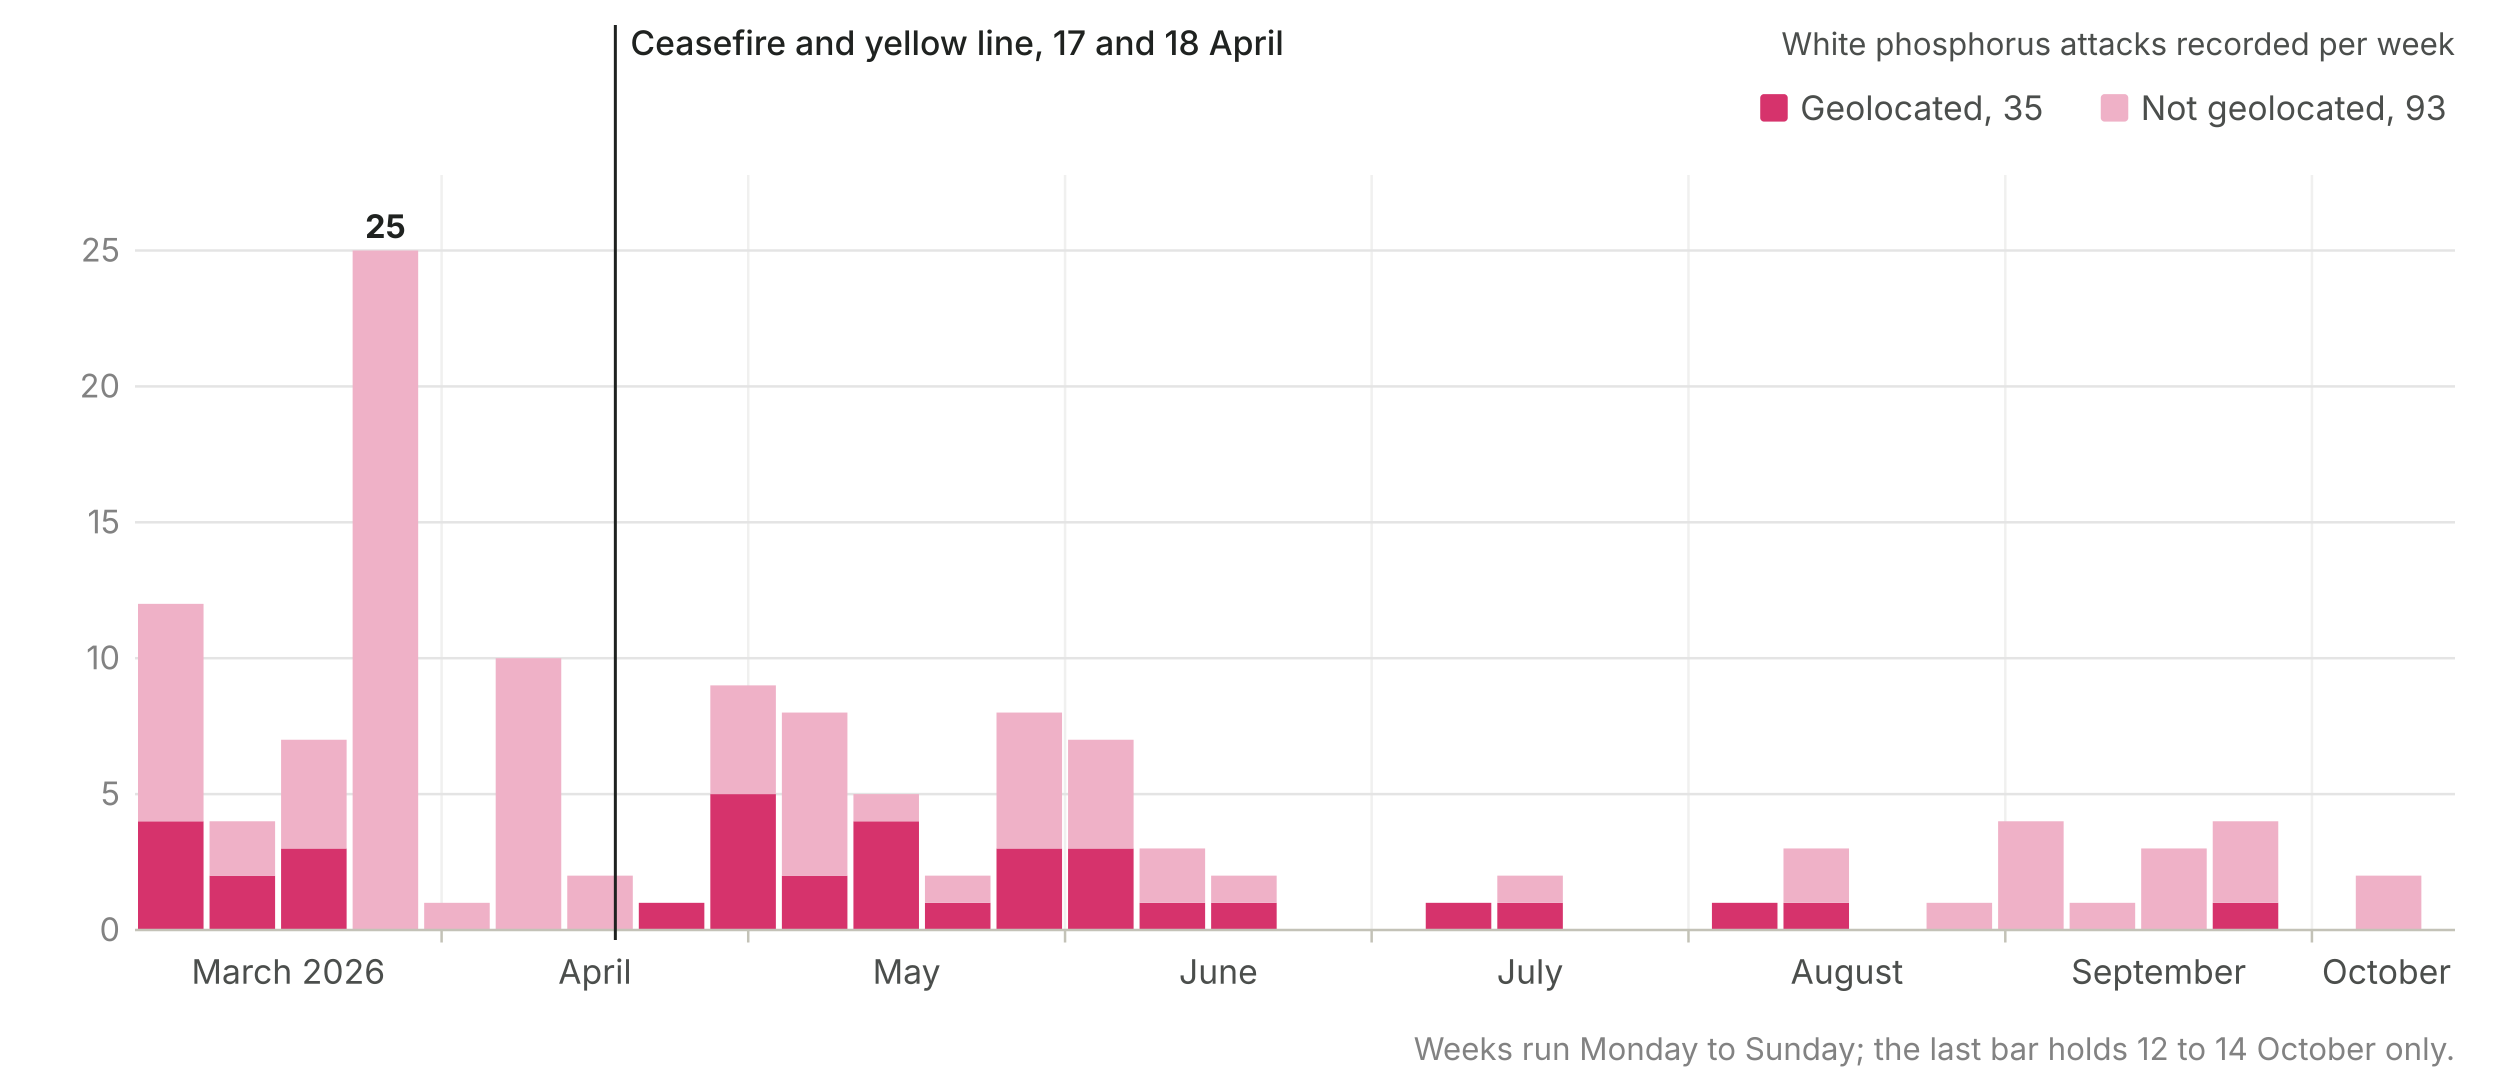
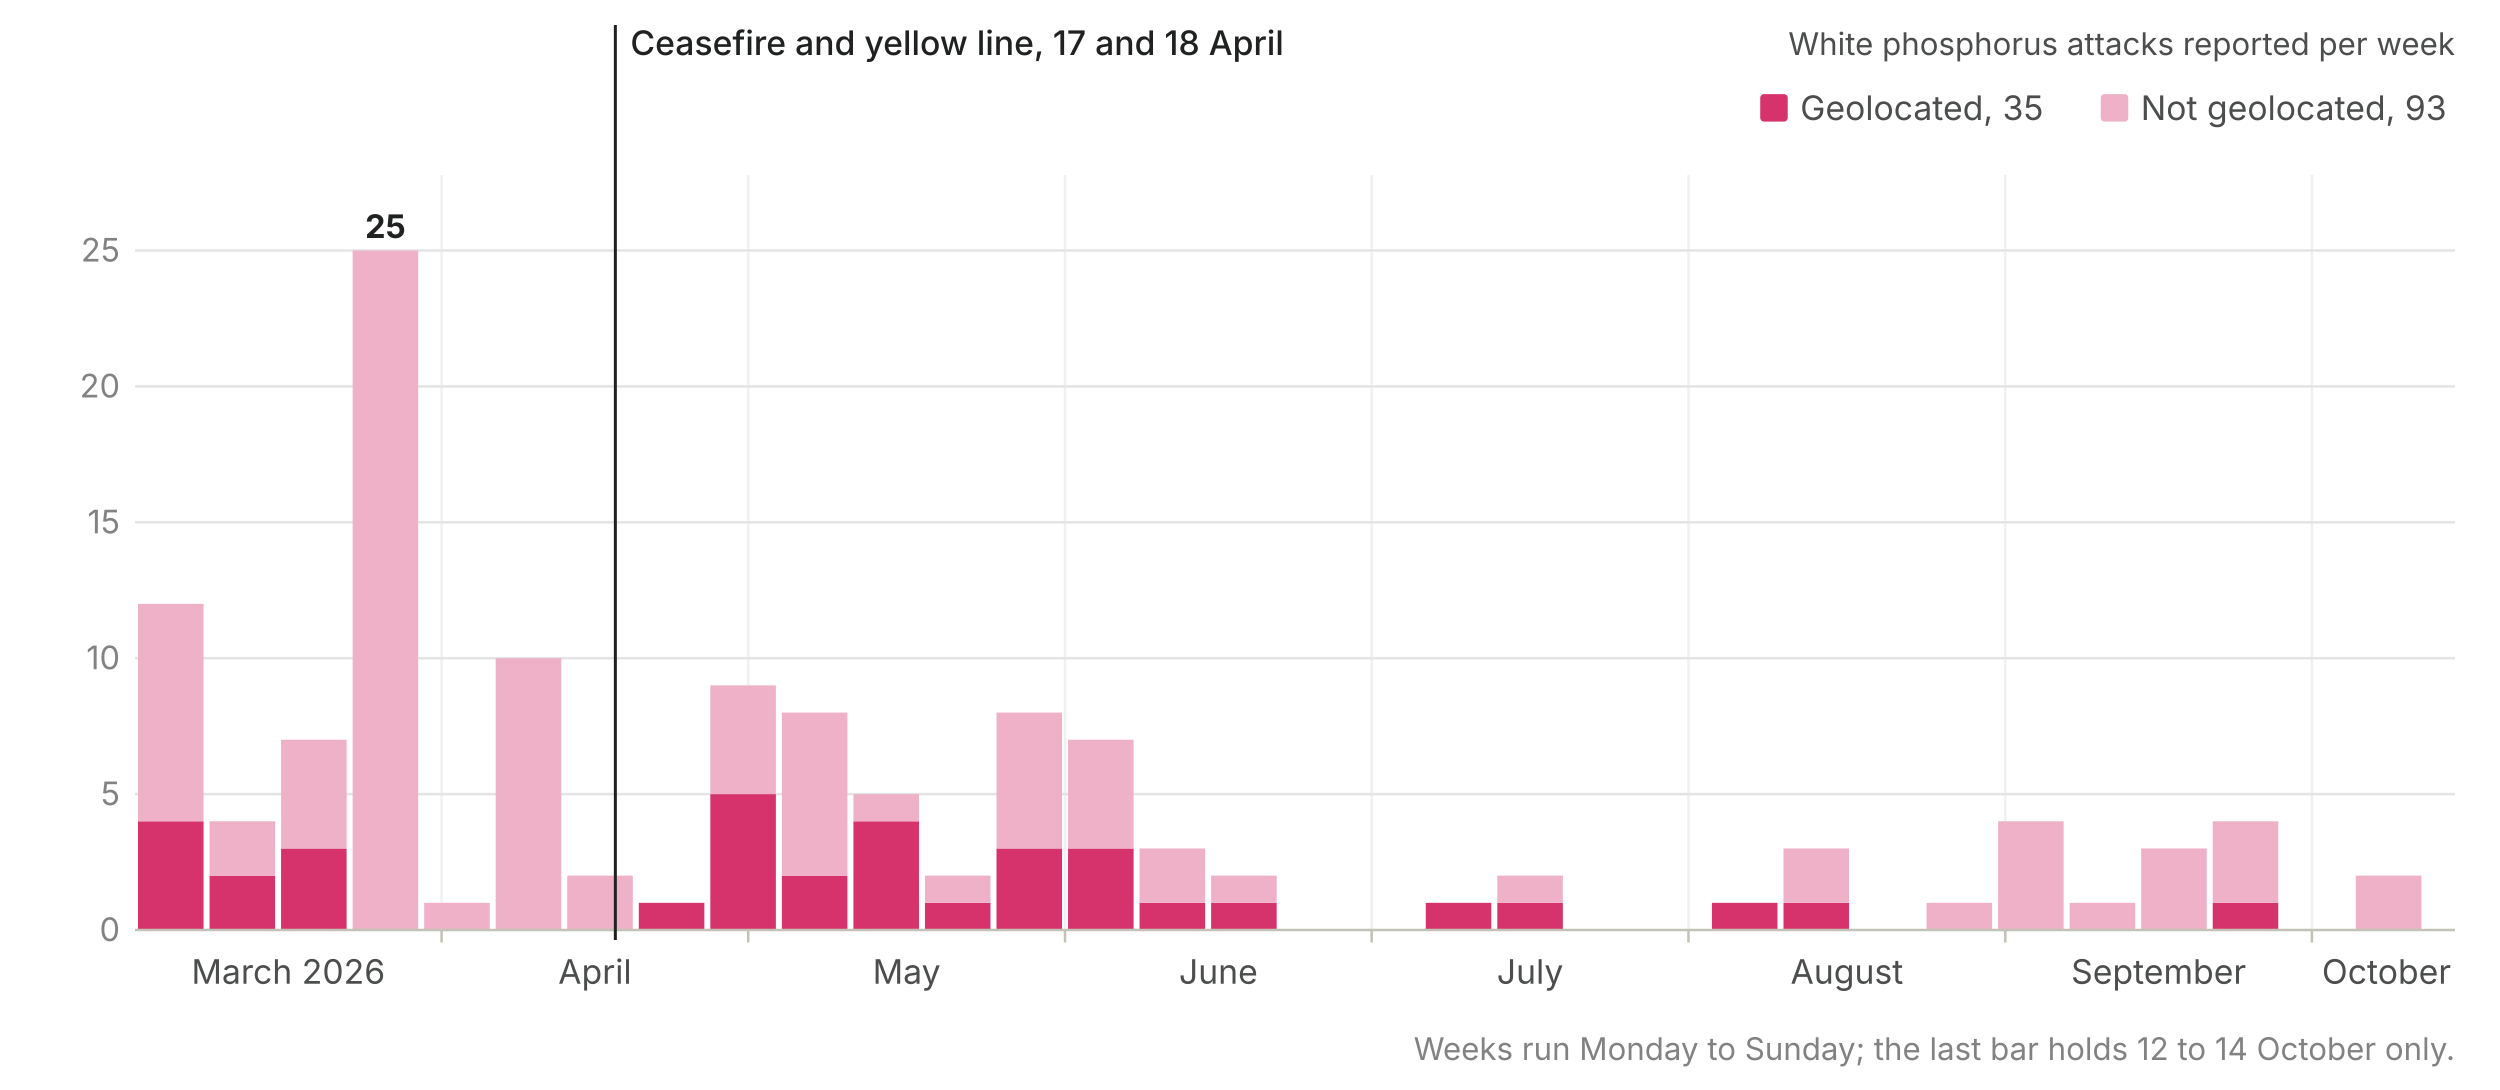
<svg xmlns="http://www.w3.org/2000/svg" viewBox="0 0 1000 436" width="1000" height="436" role="img" aria-labelledby="desc">
  <style>svg{fill:#1f2220}text{font-family:Inter, "Segoe UI", system-ui, sans-serif}.h{paint-order:stroke;stroke:#fff;stroke-width:4px;stroke-linejoin:round}.tn{font-variant-numeric:tabular-nums}</style>
  <rect width="1000" height="436" fill="#ffffff" />
  <g class="back">
    <line x1="176.64" y1="70" x2="176.64" y2="372" stroke="#f0f0ef" stroke-width="1" />
    <line x1="299.29" y1="70" x2="299.29" y2="372" stroke="#f0f0ef" stroke-width="1" />
    <line x1="426.02" y1="70" x2="426.02" y2="372" stroke="#f0f0ef" stroke-width="1" />
    <line x1="548.66" y1="70" x2="548.66" y2="372" stroke="#f0f0ef" stroke-width="1" />
    <line x1="675.39" y1="70" x2="675.39" y2="372" stroke="#f0f0ef" stroke-width="1" />
    <line x1="802.12" y1="70" x2="802.12" y2="372" stroke="#f0f0ef" stroke-width="1" />
    <line x1="924.77" y1="70" x2="924.77" y2="372" stroke="#f0f0ef" stroke-width="1" />
  </g>
  <g class="grid">
    <line x1="54" y1="317.64" x2="982" y2="317.64" stroke="#e4e4e4" stroke-width="1" />
    <line x1="54" y1="263.28" x2="982" y2="263.28" stroke="#e4e4e4" stroke-width="1" />
    <line x1="54" y1="208.92" x2="982" y2="208.92" stroke="#e4e4e4" stroke-width="1" />
    <line x1="54" y1="154.56" x2="982" y2="154.56" stroke="#e4e4e4" stroke-width="1" />
    <line x1="54" y1="100.2" x2="982" y2="100.2" stroke="#e4e4e4" stroke-width="1" />
    <line x1="176.64" y1="372" x2="176.64" y2="377" stroke="#c3c2b7" stroke-width="1" />
    <line x1="299.29" y1="372" x2="299.29" y2="377" stroke="#c3c2b7" stroke-width="1" />
    <line x1="426.02" y1="372" x2="426.02" y2="377" stroke="#c3c2b7" stroke-width="1" />
    <line x1="548.66" y1="372" x2="548.66" y2="377" stroke="#c3c2b7" stroke-width="1" />
    <line x1="675.39" y1="372" x2="675.39" y2="377" stroke="#c3c2b7" stroke-width="1" />
    <line x1="802.12" y1="372" x2="802.12" y2="377" stroke="#c3c2b7" stroke-width="1" />
    <line x1="924.77" y1="372" x2="924.77" y2="377" stroke="#c3c2b7" stroke-width="1" />
  </g>
  <g class="marks">
    <rect x="55.2" y="328.51" width="26.22" height="43.49" fill="#d6336c" />
    <rect x="83.82" y="350.26" width="26.22" height="21.74" fill="#d6336c" />
    <rect x="112.43" y="339.38" width="26.22" height="32.62" fill="#d6336c" />
    <rect x="255.52" y="361.13" width="26.22" height="10.87" fill="#d6336c" />
    <rect x="284.13" y="317.64" width="26.22" height="54.36" fill="#d6336c" />
    <rect x="312.75" y="350.26" width="26.22" height="21.74" fill="#d6336c" />
    <rect x="341.37" y="328.51" width="26.22" height="43.49" fill="#d6336c" />
    <rect x="369.98" y="361.13" width="26.22" height="10.87" fill="#d6336c" />
    <rect x="398.6" y="339.38" width="26.22" height="32.62" fill="#d6336c" />
    <rect x="427.22" y="339.38" width="26.22" height="32.62" fill="#d6336c" />
    <rect x="455.83" y="361.13" width="26.22" height="10.87" fill="#d6336c" />
    <rect x="484.45" y="361.13" width="26.22" height="10.87" fill="#d6336c" />
    <rect x="570.3" y="361.13" width="26.22" height="10.87" fill="#d6336c" />
    <rect x="598.92" y="361.13" width="26.22" height="10.87" fill="#d6336c" />
    <rect x="684.77" y="361.13" width="26.22" height="10.87" fill="#d6336c" />
    <rect x="713.39" y="361.13" width="26.22" height="10.87" fill="#d6336c" />
    <rect x="885.09" y="361.13" width="26.22" height="10.87" fill="#d6336c" />
    <rect x="55.2" y="241.54" width="26.22" height="86.98" fill="#efb1c7" />
    <rect x="83.82" y="328.51" width="26.22" height="21.74" fill="#efb1c7" />
    <rect x="112.43" y="295.9" width="26.22" height="43.49" fill="#efb1c7" />
    <rect x="141.05" y="100.2" width="26.22" height="271.8" fill="#efb1c7" />
    <rect x="169.67" y="361.13" width="26.22" height="10.87" fill="#efb1c7" />
    <rect x="198.28" y="263.28" width="26.22" height="108.72" fill="#efb1c7" />
    <rect x="226.9" y="350.26" width="26.22" height="21.74" fill="#efb1c7" />
    <rect x="284.13" y="274.15" width="26.22" height="43.49" fill="#efb1c7" />
    <rect x="312.75" y="285.02" width="26.22" height="65.23" fill="#efb1c7" />
    <rect x="341.37" y="317.64" width="26.22" height="10.87" fill="#efb1c7" />
    <rect x="369.98" y="350.26" width="26.22" height="10.87" fill="#efb1c7" />
    <rect x="398.6" y="285.02" width="26.22" height="54.36" fill="#efb1c7" />
    <rect x="427.22" y="295.9" width="26.22" height="43.49" fill="#efb1c7" />
    <rect x="455.83" y="339.38" width="26.22" height="21.74" fill="#efb1c7" />
    <rect x="484.45" y="350.26" width="26.22" height="10.87" fill="#efb1c7" />
    <rect x="598.92" y="350.26" width="26.22" height="10.87" fill="#efb1c7" />
    <rect x="713.39" y="339.38" width="26.22" height="21.74" fill="#efb1c7" />
    <rect x="770.62" y="361.13" width="26.22" height="10.87" fill="#efb1c7" />
    <rect x="799.24" y="328.51" width="26.22" height="43.49" fill="#efb1c7" />
    <rect x="827.85" y="361.13" width="26.22" height="10.87" fill="#efb1c7" />
    <rect x="856.47" y="339.38" width="26.22" height="32.62" fill="#efb1c7" />
    <rect x="885.09" y="328.51" width="26.22" height="32.62" fill="#efb1c7" />
    <rect x="942.32" y="350.26" width="26.22" height="21.74" fill="#efb1c7" />
  </g>
  <g class="over">
    <line x1="54" y1="372" x2="982" y2="372" stroke="#c3c2b7" stroke-width="1" />
    <line x1="246.14" y1="10" x2="246.14" y2="376" stroke="#1f2220" stroke-width="1.2" />
  </g>
  <g class="text">
-     <text x="982" y="22" font-size="12.5" fill="#4b4e4c" text-anchor="end">White phosphorus attacks recorded per week</text>
+     <text x="982" y="22" font-size="12.5" fill="#4b4e4c" text-anchor="end">White phosphorus attacks reported per week</text>
    <rect x="704.09" y="37.64" width="11" height="11" rx="1.5" fill="#d6336c" />
    <text x="720.09" y="48" font-size="13.5" fill="#4b4e4c">Geolocated, 35</text>
    <rect x="840.31" y="37.64" width="11" height="11" rx="1.5" fill="#efb1c7" />
    <text x="856.31" y="48" font-size="13.5" fill="#4b4e4c">Not geolocated, 93</text>
    <text x="48" y="376.42" font-size="13" fill="#828282" text-anchor="end" class="tn">0</text>
    <text x="48" y="322.06" font-size="13" fill="#828282" text-anchor="end" class="tn">5</text>
    <text x="48" y="267.7" font-size="13" fill="#828282" text-anchor="end" class="tn">10</text>
    <text x="48" y="213.34" font-size="13" fill="#828282" text-anchor="end" class="tn">15</text>
    <text x="48" y="158.98" font-size="13" fill="#828282" text-anchor="end" class="tn">20</text>
    <text x="48" y="104.62" font-size="13" fill="#828282" text-anchor="end" class="tn">25</text>
    <text x="154.16" y="95.2" font-size="13" font-weight="700" fill="#1f2220" text-anchor="middle" class="h tn">25</text>
    <text x="115.32" y="393.5" font-size="13.5" fill="#4b4e4c" text-anchor="middle">March 2026</text>
    <text x="237.96" y="393.5" font-size="13.5" fill="#4b4e4c" text-anchor="middle">April</text>
    <text x="362.65" y="393.5" font-size="13.5" fill="#4b4e4c" text-anchor="middle">May</text>
    <text x="487.34" y="393.5" font-size="13.5" fill="#4b4e4c" text-anchor="middle">June</text>
    <text x="612.03" y="393.5" font-size="13.5" fill="#4b4e4c" text-anchor="middle">July</text>
    <text x="738.76" y="393.5" font-size="13.5" fill="#4b4e4c" text-anchor="middle">August</text>
    <text x="863.44" y="393.5" font-size="13.5" fill="#4b4e4c" text-anchor="middle">September</text>
    <text x="928.77" y="393.5" font-size="13.5" fill="#4b4e4c">October</text>
    <text x="252.14" y="22" font-size="13.5" font-weight="500" fill="#1f2220" class="h">Ceasefire and yellow line, 17 and 18 April</text>
    <text x="982" y="424" font-size="12.5" fill="#828282" text-anchor="end">Weeks run Monday to Sunday; the last bar holds 12 to 14 October only.</text>
  </g>
</svg>
